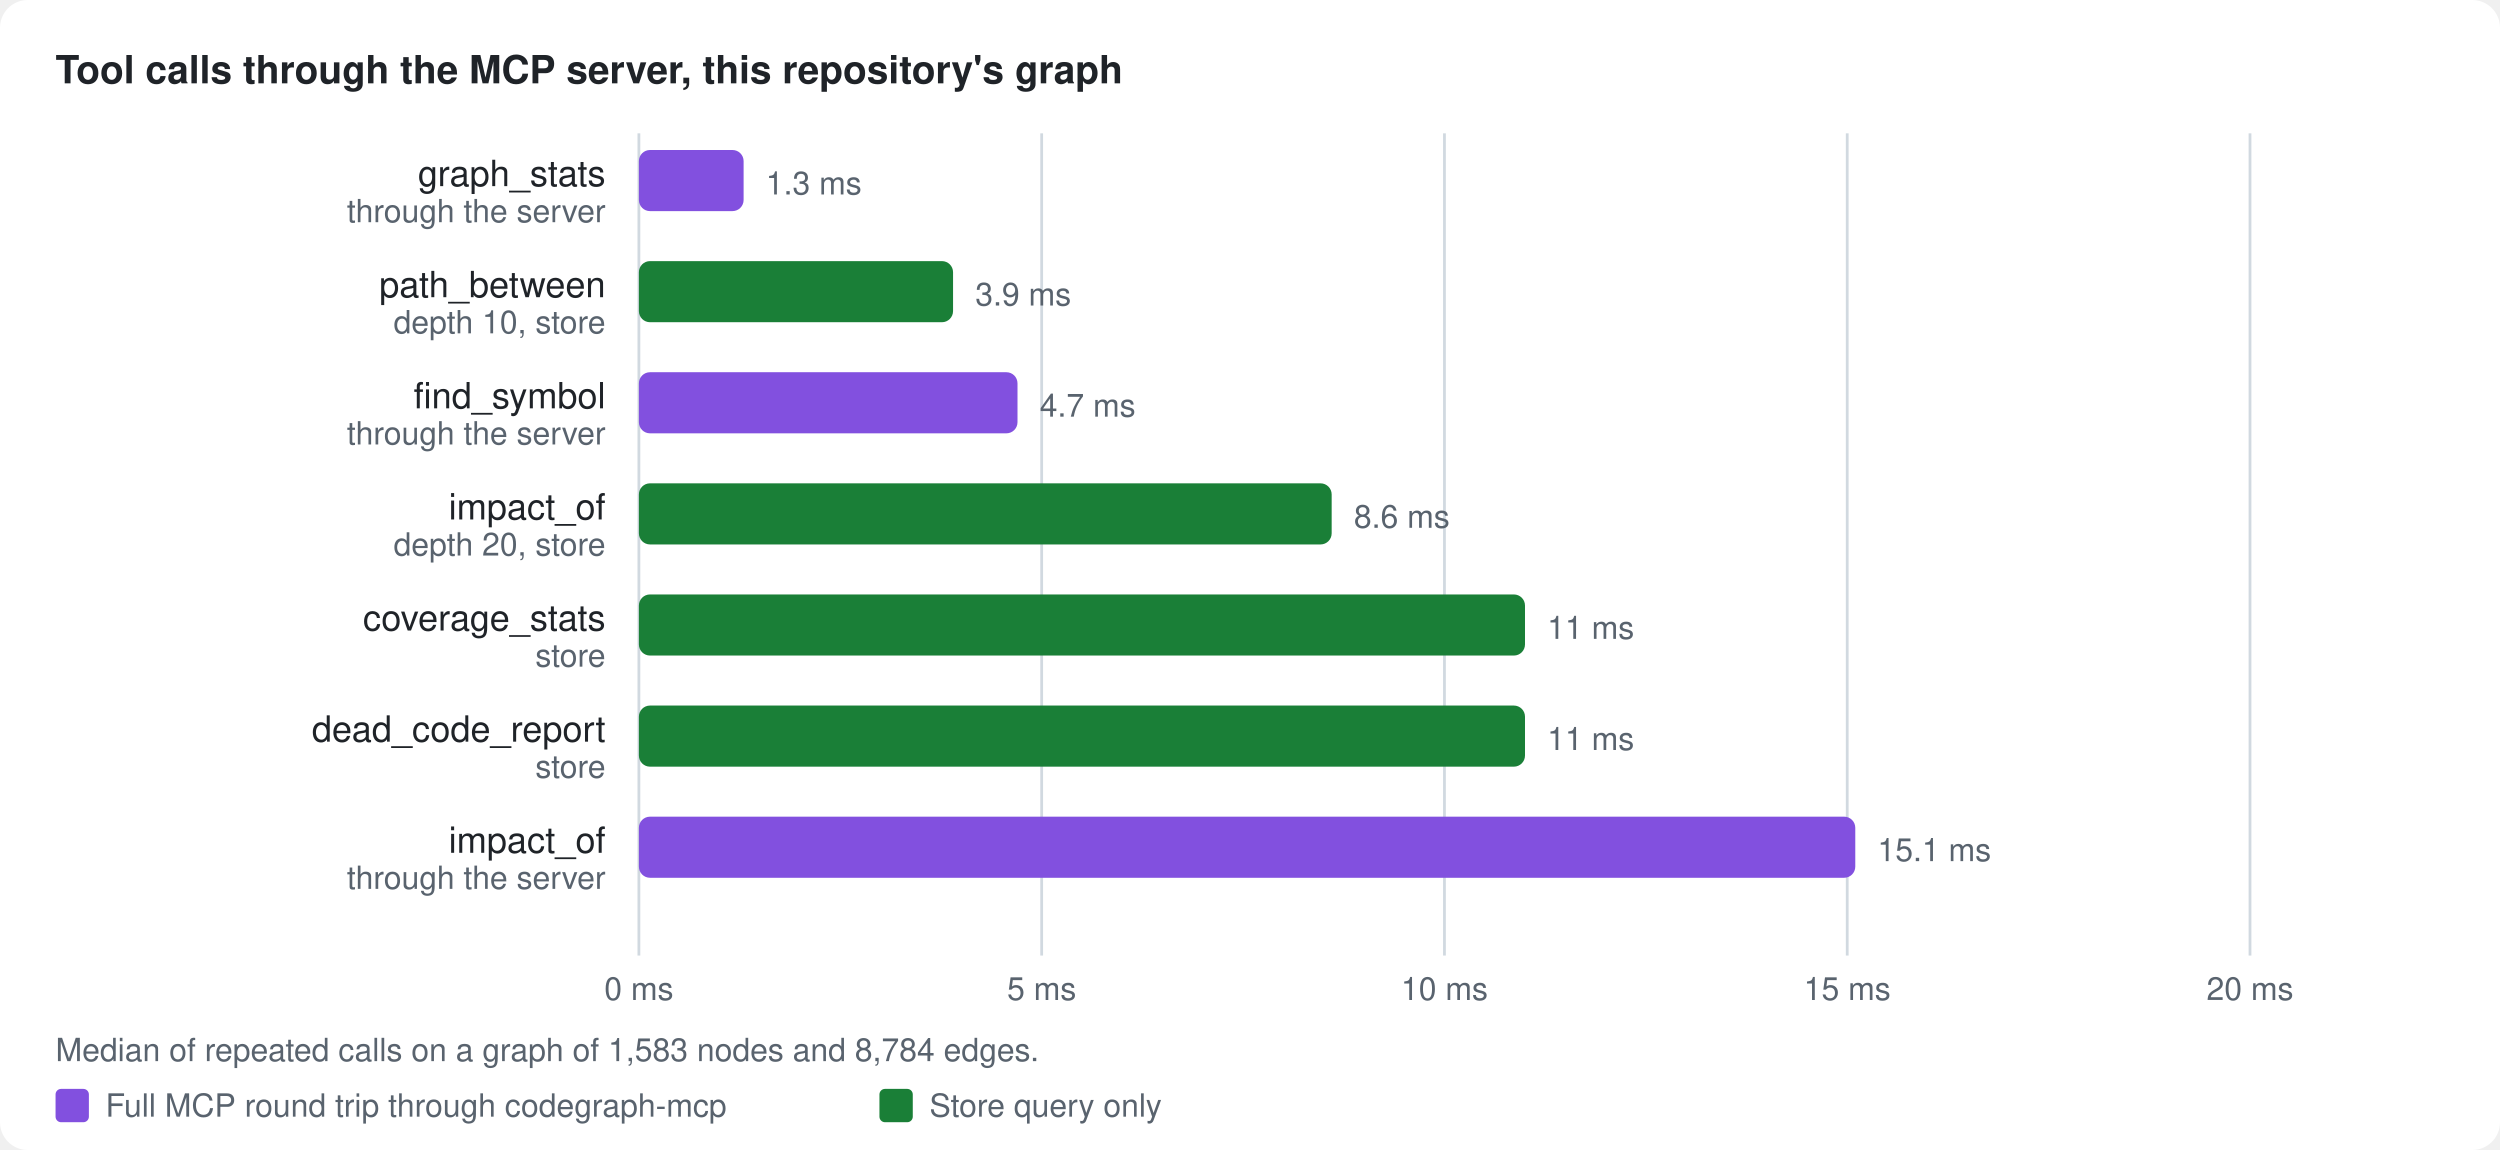
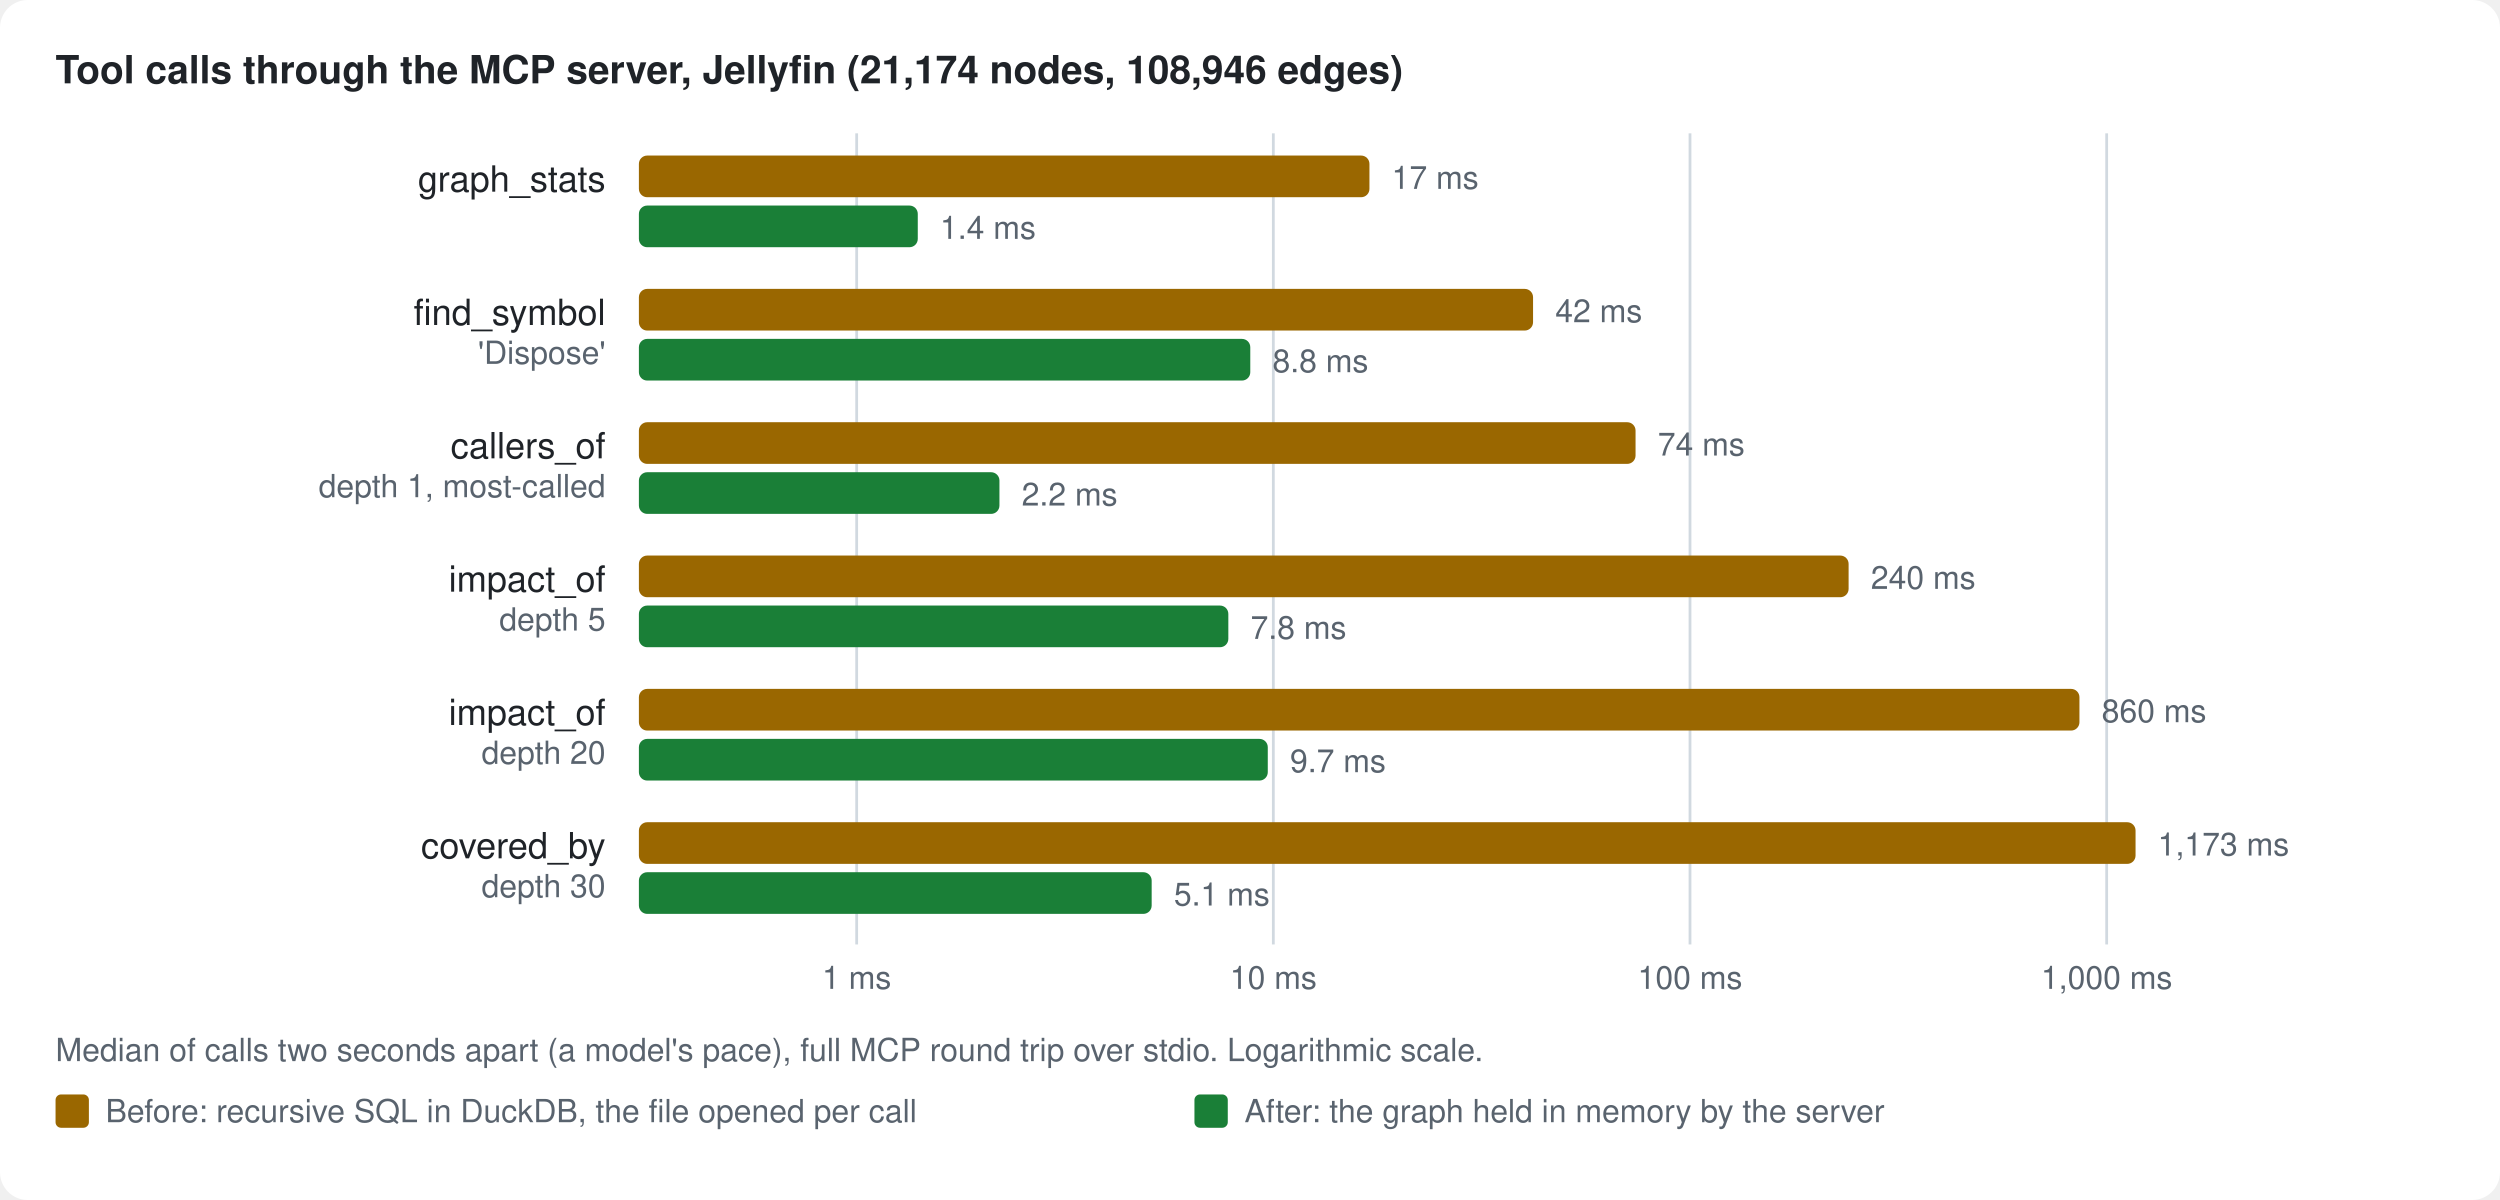
- <svg xmlns="http://www.w3.org/2000/svg" viewBox="0 0 900 414" width="900" height="414" role="img" aria-labelledby="title desc">
+ <svg xmlns="http://www.w3.org/2000/svg" viewBox="0 0 900 432" width="900" height="432" role="img" aria-labelledby="title desc">
  <style>
  .bg { fill: #ffffff; }
  text { font-family: -apple-system, 'Segoe UI', Helvetica, Arial, sans-serif; font-size: 13px; fill: #1f2328; }
  .t { font-weight: 600; }
  .h { font-weight: 600; font-size: 14px; }
  .m { fill: #59636e; font-size: 11.5px; }
  .mono { font-family: ui-monospace, SFMono-Regular, Menlo, Consolas, monospace; font-size: 12px; }
  .box { fill: #f6f8fa; stroke: #d1d9e0; stroke-width: 1.2; }
  .group { fill: none; stroke: #d1d9e0; stroke-width: 1.2; stroke-dasharray: 5 4; }
  .a1 { fill: #ddf4ff; stroke: #0969da; stroke-width: 1.2; }
  .a2 { fill: #dafbe1; stroke: #1a7f37; stroke-width: 1.2; }
  .a3 { fill: #fbefff; stroke: #8250df; stroke-width: 1.2; }
  .a4 { fill: #fff8c5; stroke: #9a6700; stroke-width: 1.2; }
  .line { fill: none; stroke: #59636e; stroke-width: 1.4; }
  .dash { fill: none; stroke: #8250df; stroke-width: 1.4; stroke-dasharray: 6 4; }
  .head { fill: #59636e; }
  .headp { fill: #8250df; }
  .bar1 { fill: #0969da; } .bar2 { fill: #1a7f37; } .bar3 { fill: #8250df; } .bar4 { fill: #9a6700; }
  .grid { stroke: #d1d9e0; stroke-width: 1; }
  .num { fill: #ffffff; font-weight: 600; font-size: 12px; }
  @media (prefers-color-scheme: dark) {
    .bg { fill: #0d1117; }
    text { fill: #e6edf3; }
    .m { fill: #9198a1; }
    .box { fill: #161b22; stroke: #3d444d; }
    .group { stroke: #3d444d; }
    .a1 { fill: #0c2d6b; stroke: #4493f8; }
    .a2 { fill: #033a16; stroke: #3fb950; }
    .a3 { fill: #2e1461; stroke: #ab7df8; }
    .a4 { fill: #3b2300; stroke: #d29922; }
    .line { stroke: #9198a1; } .head { fill: #9198a1; }
    .dash { stroke: #ab7df8; } .headp { fill: #ab7df8; }
    .bar1 { fill: #4493f8; } .bar2 { fill: #3fb950; } .bar3 { fill: #ab7df8; } .bar4 { fill: #d29922; }
    .grid { stroke: #3d444d; }
    .num { fill: #0d1117; }
  }
</style>
  <defs>
    <marker id="arrow" viewBox="0 0 10 10" refX="9" refY="5" markerWidth="7" markerHeight="7" orient="auto-start-reverse">
      <path class="head" d="M0,0 L10,5 L0,10 z" />
    </marker>
    <marker id="arrowp" viewBox="0 0 10 10" refX="9" refY="5" markerWidth="7" markerHeight="7" orient="auto-start-reverse">
      <path class="headp" d="M0,0 L10,5 L0,10 z" />
    </marker>
  </defs>
-   <rect class="bg" x="0" y="0" width="900" height="414" rx="10" />
-   <text x="20" y="30" class="h" text-anchor="start">Tool calls through the MCP server, this repository's graph</text>
-   <line x1="230.0" y1="48" x2="230.0" y2="344" class="grid" />
-   <text x="230.0" y="360" class="m" text-anchor="middle">0 ms</text>
-   <line x1="375.0" y1="48" x2="375.0" y2="344" class="grid" />
-   <text x="375.0" y="360" class="m" text-anchor="middle">5 ms</text>
-   <line x1="520.0" y1="48" x2="520.0" y2="344" class="grid" />
-   <text x="520.0" y="360" class="m" text-anchor="middle">10 ms</text>
-   <line x1="665.0" y1="48" x2="665.0" y2="344" class="grid" />
-   <text x="665.0" y="360" class="m" text-anchor="middle">15 ms</text>
-   <line x1="810.0" y1="48" x2="810.0" y2="344" class="grid" />
-   <text x="810.0" y="360" class="m" text-anchor="middle">20 ms</text>
-   <text x="218" y="67" class="" text-anchor="end">graph_stats</text>
-   <text x="218" y="80" class="m" text-anchor="end">through the server</text>
-   <rect x="230" y="54" width="37.7" height="22" rx="4" class="bar3" />
-   <text x="275.7" y="70" class="m" text-anchor="start">1.3 ms</text>
-   <text x="218" y="107" class="" text-anchor="end">path_between</text>
-   <text x="218" y="120" class="m" text-anchor="end">depth 10, store</text>
-   <rect x="230" y="94" width="113.1" height="22" rx="4" class="bar2" />
-   <text x="351.1" y="110" class="m" text-anchor="start">3.9 ms</text>
-   <text x="218" y="147" class="" text-anchor="end">find_symbol</text>
-   <text x="218" y="160" class="m" text-anchor="end">through the server</text>
-   <rect x="230" y="134" width="136.3" height="22" rx="4" class="bar3" />
-   <text x="374.3" y="150" class="m" text-anchor="start">4.7 ms</text>
-   <text x="218" y="187" class="" text-anchor="end">impact_of</text>
-   <text x="218" y="200" class="m" text-anchor="end">depth 20, store</text>
-   <rect x="230" y="174" width="249.4" height="22" rx="4" class="bar2" />
-   <text x="487.4" y="190" class="m" text-anchor="start">8.6 ms</text>
-   <text x="218" y="227" class="" text-anchor="end">coverage_stats</text>
-   <text x="218" y="240" class="m" text-anchor="end">store</text>
-   <rect x="230" y="214" width="319.0" height="22" rx="4" class="bar2" />
-   <text x="557.0" y="230" class="m" text-anchor="start">11 ms</text>
-   <text x="218" y="267" class="" text-anchor="end">dead_code_report</text>
-   <text x="218" y="280" class="m" text-anchor="end">store</text>
-   <rect x="230" y="254" width="319.0" height="22" rx="4" class="bar2" />
-   <text x="557.0" y="270" class="m" text-anchor="start">11 ms</text>
-   <text x="218" y="307" class="" text-anchor="end">impact_of</text>
-   <text x="218" y="320" class="m" text-anchor="end">through the server</text>
-   <rect x="230" y="294" width="437.9" height="22" rx="4" class="bar3" />
-   <text x="675.9" y="310" class="m" text-anchor="start">15.1 ms</text>
-   <text x="20" y="382" class="m" text-anchor="start">Median of repeated calls on a graph of 1,583 nodes and 8,784 edges.</text>
-   <rect x="20" y="392" width="12" height="12" rx="2" class="bar3" />
-   <text x="38" y="402" class="m" text-anchor="start">Full MCP round trip through codegraph-mcp</text>
-   <rect x="316.6" y="392" width="12" height="12" rx="2" class="bar2" />
-   <text x="334.6" y="402" class="m" text-anchor="start">Store query only</text>
+   <rect class="bg" x="0" y="0" width="900" height="432" rx="10" />
+   <text x="20" y="30" class="h" text-anchor="start">Tool calls through the MCP server, Jellyfin (21,174 nodes, 108,946 edges)</text>
+   <line x1="308.4" y1="48" x2="308.4" y2="340" class="grid" />
+   <text x="308.4" y="356" class="m" text-anchor="middle">1 ms</text>
+   <line x1="458.4" y1="48" x2="458.4" y2="340" class="grid" />
+   <text x="458.4" y="356" class="m" text-anchor="middle">10 ms</text>
+   <line x1="608.4" y1="48" x2="608.4" y2="340" class="grid" />
+   <text x="608.4" y="356" class="m" text-anchor="middle">100 ms</text>
+   <line x1="758.4" y1="48" x2="758.4" y2="340" class="grid" />
+   <text x="758.4" y="356" class="m" text-anchor="middle">1,000 ms</text>
+   <text x="218" y="69" class="" text-anchor="end">graph_stats</text>
+   <rect x="230" y="56" width="263.0" height="15" rx="3" class="bar4" />
+   <text x="501.0" y="68" class="m" text-anchor="start">17 ms</text>
+   <rect x="230" y="74" width="100.4" height="15" rx="3" class="bar2" />
+   <text x="338.4" y="86" class="m" text-anchor="start">1.4 ms</text>
+   <text x="218" y="117" class="" text-anchor="end">find_symbol</text>
+   <text x="218" y="131" class="m" text-anchor="end">'Dispose'</text>
+   <rect x="230" y="104" width="321.9" height="15" rx="3" class="bar4" />
+   <text x="559.9" y="116" class="m" text-anchor="start">42 ms</text>
+   <rect x="230" y="122" width="220.1" height="15" rx="3" class="bar2" />
+   <text x="458.1" y="134" class="m" text-anchor="start">8.8 ms</text>
+   <text x="218" y="165" class="" text-anchor="end">callers_of</text>
+   <text x="218" y="179" class="m" text-anchor="end">depth 1, most-called</text>
+   <rect x="230" y="152" width="358.8" height="15" rx="3" class="bar4" />
+   <text x="596.8" y="164" class="m" text-anchor="start">74 ms</text>
+   <rect x="230" y="170" width="129.8" height="15" rx="3" class="bar2" />
+   <text x="367.8" y="182" class="m" text-anchor="start">2.2 ms</text>
+   <text x="218" y="213" class="" text-anchor="end">impact_of</text>
+   <text x="218" y="227" class="m" text-anchor="end">depth 5</text>
+   <rect x="230" y="200" width="435.5" height="15" rx="3" class="bar4" />
+   <text x="673.5" y="212" class="m" text-anchor="start">240 ms</text>
+   <rect x="230" y="218" width="212.2" height="15" rx="3" class="bar2" />
+   <text x="450.2" y="230" class="m" text-anchor="start">7.8 ms</text>
+   <text x="218" y="261" class="" text-anchor="end">impact_of</text>
+   <text x="218" y="275" class="m" text-anchor="end">depth 20</text>
+   <rect x="230" y="248" width="518.6" height="15" rx="3" class="bar4" />
+   <text x="756.6" y="260" class="m" text-anchor="start">860 ms</text>
+   <rect x="230" y="266" width="226.4" height="15" rx="3" class="bar2" />
+   <text x="464.4" y="278" class="m" text-anchor="start">9.7 ms</text>
+   <text x="218" y="309" class="" text-anchor="end">covered_by</text>
+   <text x="218" y="323" class="m" text-anchor="end">depth 30</text>
+   <rect x="230" y="296" width="538.8" height="15" rx="3" class="bar4" />
+   <text x="776.8" y="308" class="m" text-anchor="start">1,173 ms</text>
+   <rect x="230" y="314" width="184.6" height="15" rx="3" class="bar2" />
+   <text x="422.6" y="326" class="m" text-anchor="start">5.1 ms</text>
+   <text x="20" y="382" class="m" text-anchor="start">Median of calls two seconds apart (a model's pace), full MCP round trip over stdio. Logarithmic scale.</text>
+   <rect x="20" y="394" width="12" height="12" rx="2" class="bar4" />
+   <text x="38" y="404" class="m" text-anchor="start">Before: recursive SQL in DuckDB, the file opened per call</text>
+   <rect x="430" y="394" width="12" height="12" rx="2" class="bar2" />
+   <text x="448" y="404" class="m" text-anchor="start">After: the graph held in memory by the server</text>
</svg>
